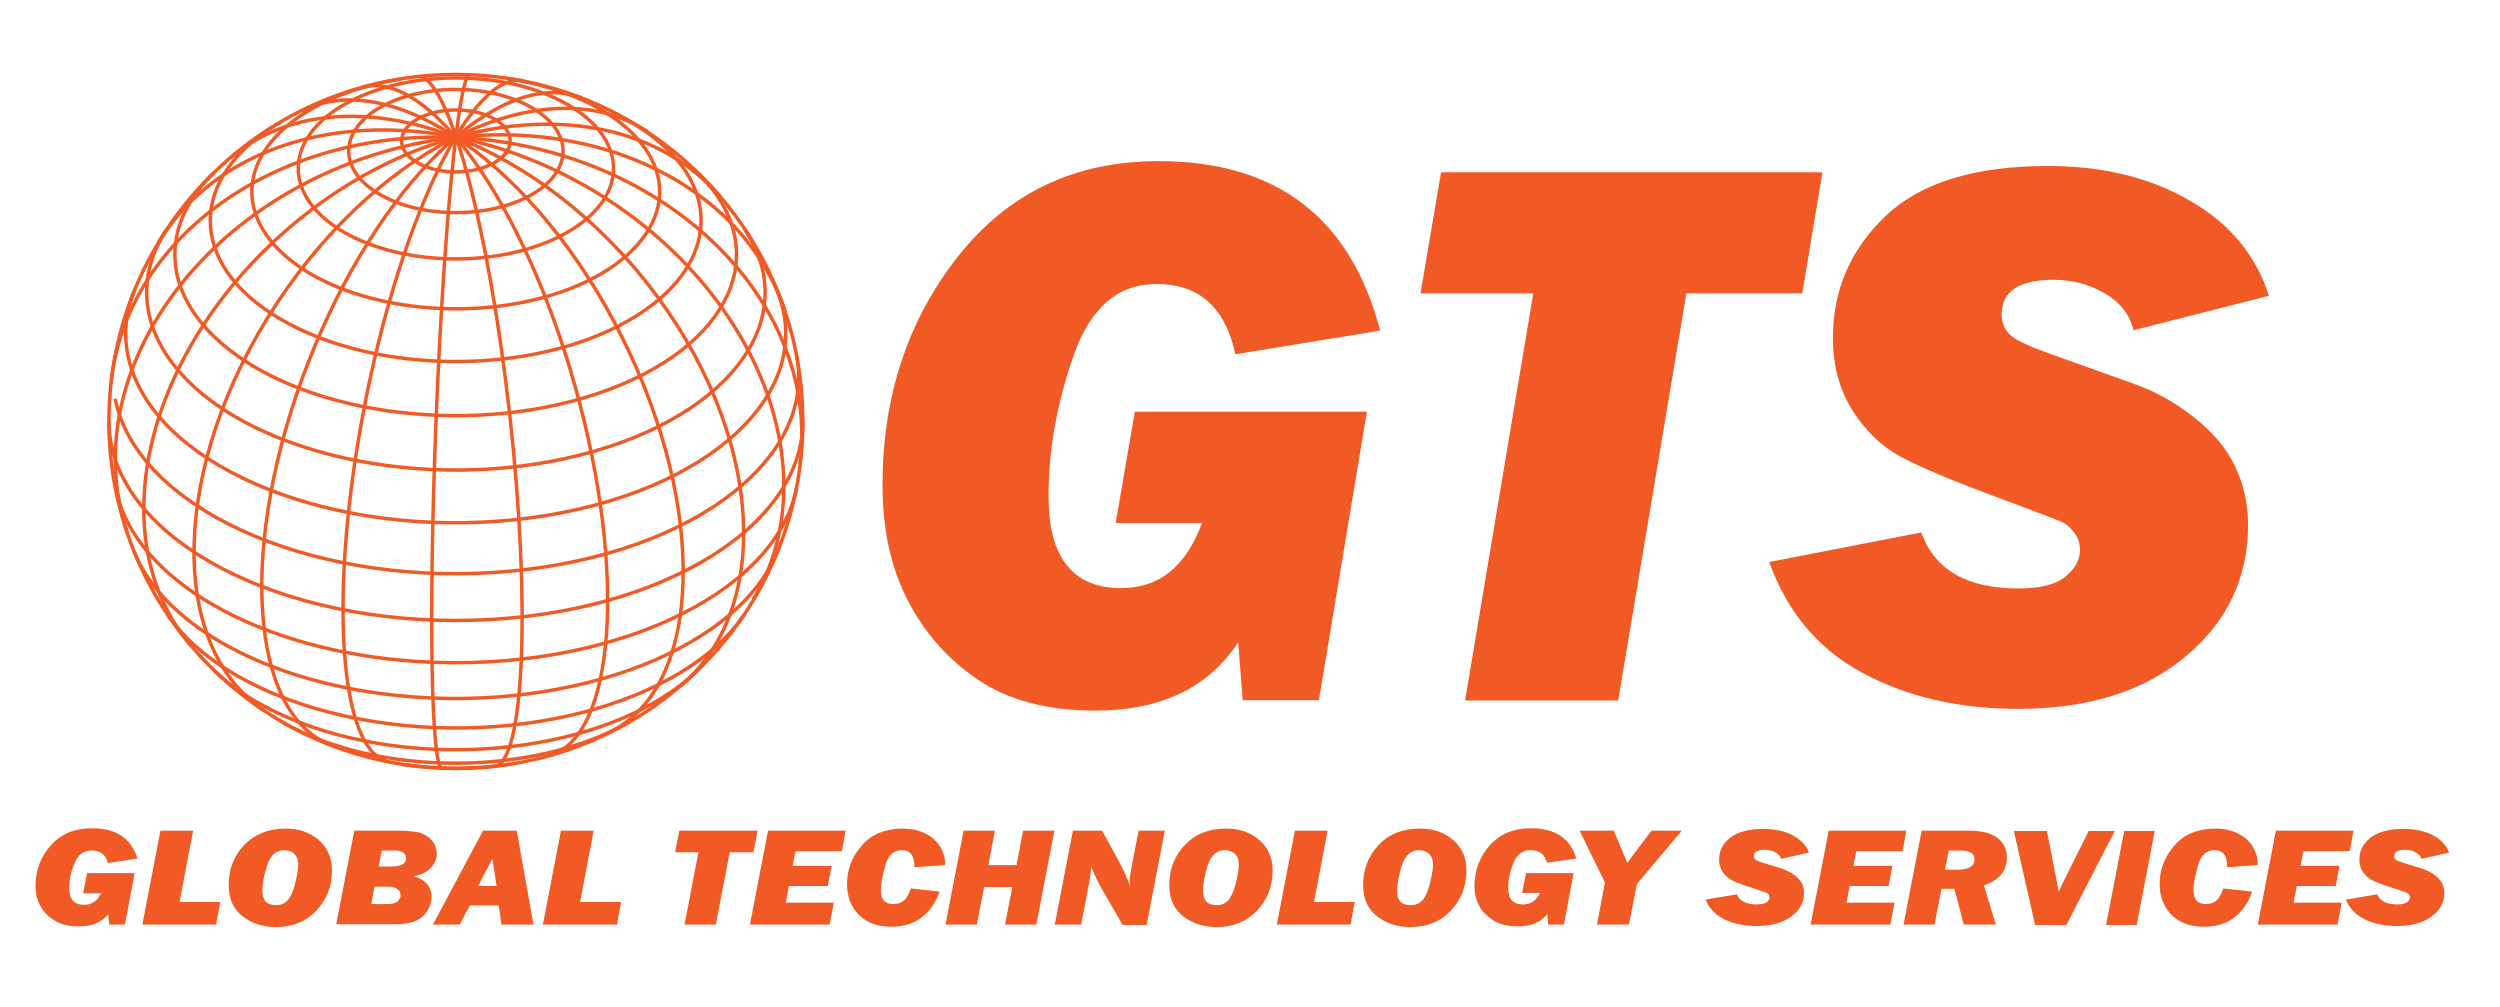
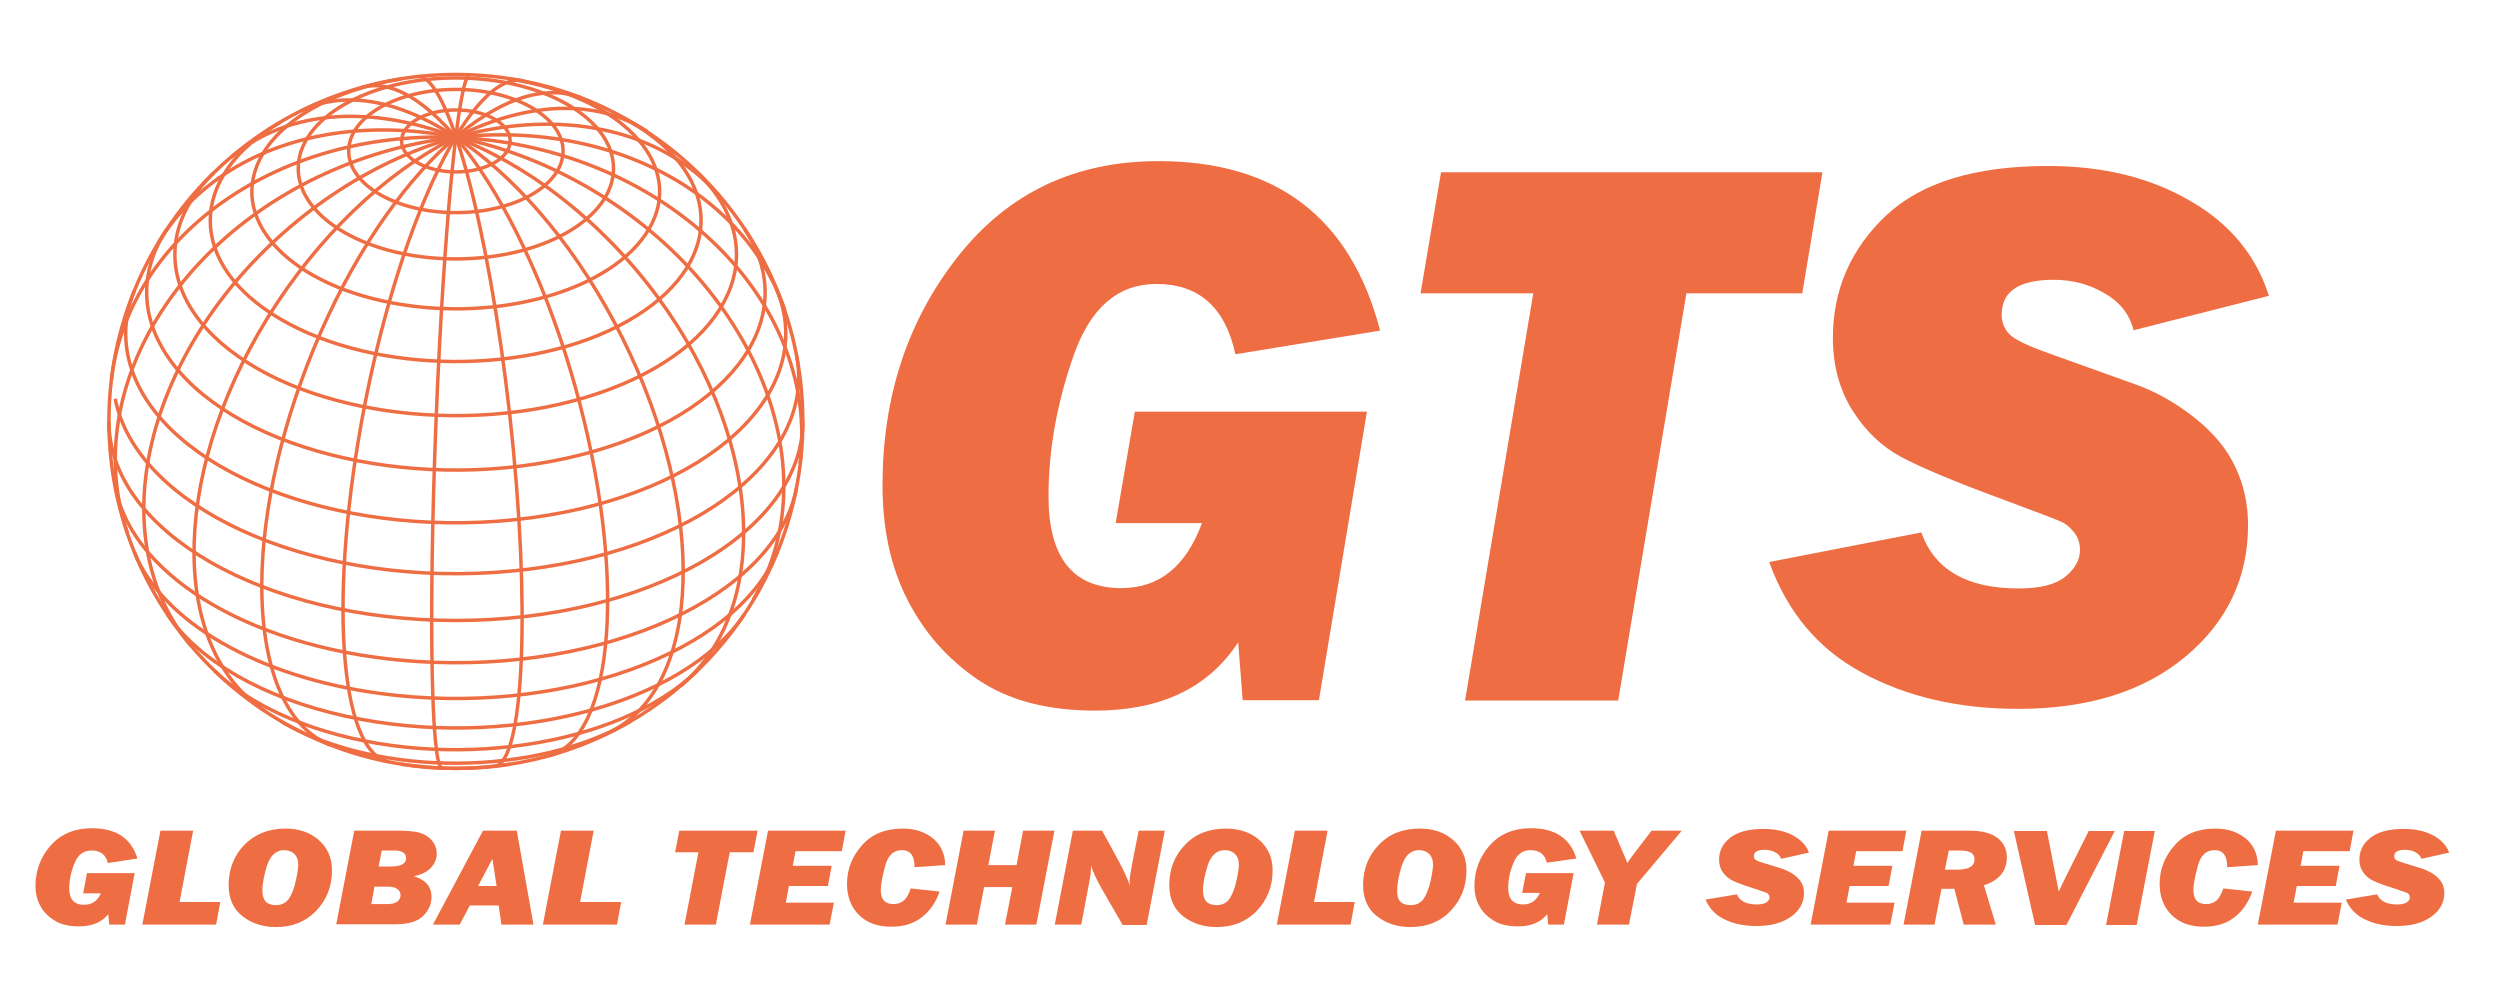
<svg xmlns="http://www.w3.org/2000/svg" version="1.1" id="Layer_1" x="0px" y="0px" viewBox="0 0 718.4 289.2" style="enable-background:new 0 0 718.4 289.2;" xml:space="preserve">
-   <style type="text/css">
+   <defs id="defs1073" />
+   <style type="text/css" id="style979">
	.st0{fill:#F15A24;}
	.st1{fill:none;stroke:#F15A24;stroke-miterlimit:10;}
</style>
-   <g>
-     <path class="st0" d="M326.1,118.3h66.7L379,201.2h-21.9l-1.3-16.6c-8.6,13.1-22.3,19.6-41.1,19.6c-13.8,0-25-3-33.7-8.9   c-8.7-5.9-15.4-13.5-20.2-22.9c-4.8-9.3-7.2-20.3-7.2-33c0-25.4,7.2-47.3,21.6-65.6c14.4-18.3,33.6-27.5,57.7-27.5   c33.9,0,55.2,16.2,63.7,48.7l-41.6,6.8c-2.9-13.5-10.5-20.2-22.7-20.2c-11.1,0-19,6.9-23.8,20.6c-4.8,13.7-7.2,27.2-7.2,40.4   c0,17.6,7,26.4,20.9,26.4c10.9,0,18.6-6.2,23.2-18.7h-24.8L326.1,118.3z" />
-     <path class="st0" d="M484.6,84.3l-19.6,117h-44l19.6-117h-32.4l5.9-34.8h109.6l-5.8,34.8H484.6z" />
-     <path class="st0" d="M652,85l-38.9,9.9c-1.1-4.5-3.9-8.1-8.3-10.6c-4.4-2.6-9.3-3.9-14.6-3.9c-10,0-15,3.3-15,10   c0,2.1,0.7,4,2.1,5.5c1.4,1.6,5.4,3.5,11.9,5.8l24,8.6c6.3,2.2,12.1,5.5,17.5,9.8c5.4,4.3,9.3,9,11.7,14.2   c2.4,5.1,3.6,10.6,3.6,16.5c0,15.3-6,27.9-18,37.9c-12,10-28,15-48.1,15c-17.1,0-32.1-3.5-44.8-10.4c-12.8-6.9-21.6-17.6-26.7-31.8   l43.7-8.5c3.8,10.7,13.1,16.1,27.9,16.1c6.2,0,10.7-1.1,13.5-3.4c2.8-2.3,4.2-4.8,4.2-7.7c0-1.8-0.5-3.5-1.6-4.9   c-1.1-1.4-2.2-2.4-3.4-3c-1.2-0.6-7-2.8-17.2-6.6c-13.9-5.1-23.6-9.2-29.2-12.2c-5.6-3-10.2-7.4-14-13.4   c-3.7-5.9-5.6-12.9-5.6-20.8c0-13.8,5.1-25.5,15.2-35.1c10.2-9.6,25.7-14.3,46.6-14.3c16,0,29.6,3.4,41,10.1   C640.8,64.3,648.3,73.4,652,85z" />
+   <g id="g987" style="fill:#ef6d42;fill-opacity:1">
+     <path class="st0" d="M326.1,118.3h66.7L379,201.2h-21.9l-1.3-16.6c-8.6,13.1-22.3,19.6-41.1,19.6c-13.8,0-25-3-33.7-8.9   c-8.7-5.9-15.4-13.5-20.2-22.9c-4.8-9.3-7.2-20.3-7.2-33c0-25.4,7.2-47.3,21.6-65.6c14.4-18.3,33.6-27.5,57.7-27.5   c33.9,0,55.2,16.2,63.7,48.7l-41.6,6.8c-2.9-13.5-10.5-20.2-22.7-20.2c-11.1,0-19,6.9-23.8,20.6c-4.8,13.7-7.2,27.2-7.2,40.4   c0,17.6,7,26.4,20.9,26.4c10.9,0,18.6-6.2,23.2-18.7h-24.8L326.1,118.3z" id="path981" style="fill:#ef6d42;fill-opacity:1" />
+     <path class="st0" d="M484.6,84.3l-19.6,117h-44l19.6-117h-32.4l5.9-34.8h109.6l-5.8,34.8H484.6z" id="path983" style="fill:#ef6d42;fill-opacity:1" />
+     <path class="st0" d="M652,85l-38.9,9.9c-1.1-4.5-3.9-8.1-8.3-10.6c-4.4-2.6-9.3-3.9-14.6-3.9c-10,0-15,3.3-15,10   c0,2.1,0.7,4,2.1,5.5c1.4,1.6,5.4,3.5,11.9,5.8l24,8.6c6.3,2.2,12.1,5.5,17.5,9.8c5.4,4.3,9.3,9,11.7,14.2   c2.4,5.1,3.6,10.6,3.6,16.5c0,15.3-6,27.9-18,37.9c-12,10-28,15-48.1,15c-17.1,0-32.1-3.5-44.8-10.4c-12.8-6.9-21.6-17.6-26.7-31.8   l43.7-8.5c3.8,10.7,13.1,16.1,27.9,16.1c6.2,0,10.7-1.1,13.5-3.4c2.8-2.3,4.2-4.8,4.2-7.7c0-1.8-0.5-3.5-1.6-4.9   c-1.1-1.4-2.2-2.4-3.4-3c-1.2-0.6-7-2.8-17.2-6.6c-13.9-5.1-23.6-9.2-29.2-12.2c-5.6-3-10.2-7.4-14-13.4   c-3.7-5.9-5.6-12.9-5.6-20.8c0-13.8,5.1-25.5,15.2-35.1c10.2-9.6,25.7-14.3,46.6-14.3c16,0,29.6,3.4,41,10.1   C640.8,64.3,648.3,73.4,652,85z" id="path985" style="fill:#ef6d42;fill-opacity:1" />
  </g>
-   <g>
-     <path id="path36558" class="st1" d="M127,220.7c-3.1-0.1-3.9-44.8-1.7-99.8c2.2-55,6.5-99.5,9.7-99.4l0,0" />
-     <path id="path36560" class="st1" d="M111.7,218.9c-14.4-2.8-17.4-48.9-6.8-103s31-95.5,45.4-92.7l0,0" />
-     <path id="path36562" class="st1" d="M95,214.1C71.5,205,68.5,156,88.4,104.6s55-85.6,78.6-76.5l0,0" />
-     <path id="path36564" class="st1" d="M76.1,204.3c-28.4-18.7-26.9-71.2,3.5-117.2s77.9-68,106.4-49.3l0,0" />
-     <path id="path36566" class="st1" d="M55,185.7c-26.3-30.9-13.5-84.8,28.4-120.5s97.2-39.5,123.5-8.7v0" />
-     <path id="path36568" class="st1" d="M36.6,153.1c-14.2-41.9,16.5-90.3,68.7-107.9s105.9,2,120.2,43.9v0" />
-     <path id="path36570" class="st1" d="M32,109.1c5.4-44.7,54.2-75.5,108.8-68.8s94.6,48.3,89.1,92.9" />
-     <path id="path36572" class="st1" d="M45.5,69.8c22-36.6,78-43.2,125.2-14.9s67.7,81,45.7,117.5" />
-     <path id="path36574" class="st1" d="M66.4,45.2c28.5-24.2,80.5-9.9,116.2,32.1s41.5,95.6,13,119.8" />
-     <path id="path36576" class="st1" d="M86.5,31.9c26.5-13.2,67.9,16,92.4,65.3s23,99.9-3.5,113.1" />
-     <path id="path36578" class="st1" d="M104.1,25.1c19-5.3,46.5,33.3,61.3,86.4s11.4,100.3-7.6,105.7" />
-     <path id="path36580" class="st1" d="M120,22c8.6-1,20.4,42.6,26.5,97.4s4.1,99.9-4.4,100.8" />
-     <path id="path36584" class="st1" d="M146.6,219.6c-10.2,1.6-21,1.6-31.3,0" />
-     <path id="path36586" class="st1" d="M181.3,207.2c-27.3,15.9-71.9,16.2-99.7,0.6c-0.3-0.2-0.6-0.4-1-0.6" />
-     <path id="path36588" class="st1" d="M200.4,192.7C177.8,214.7,128.3,222,90,209c-11.7-4-21.5-9.6-28.4-16.3" />
-     <path id="path36590" class="st1" d="M214,176.4c-17.5,26.3-68.8,39.5-114.7,29.4C75.7,200.6,57,189.9,48,176.4" />
-     <path id="path36592" class="st1" d="M223.3,158.7c-11.9,29.2-62.9,47.4-113.9,40.6c-35.1-4.7-62.6-20.4-70.8-40.6" />
-     <path id="path36594" class="st1" d="M228.9,140.2c-6,31-54.7,53.3-108.8,49.9c-45.7-2.9-81.8-23.6-86.9-49.9" />
-     <path id="path36596" class="st1" d="M230.7,121.1c0,31.6-44.6,57.2-99.7,57.2s-99.7-25.6-99.7-57.2" />
-     <path id="path36598" class="st1" d="M228.9,102.1c6,31-32.9,58.9-86.9,62.4S39.2,145.6,33.1,114.6" />
-     <path id="path36600" class="st1" d="M223.3,83.5c11.9,29.2-19.8,58.5-70.8,65.3s-102-11.3-113.9-40.6c-3.3-8.1-3.3-16.6,0-24.7" />
-     <path id="path36602" class="st1" d="M214,65.9c17.5,26.3-5.5,55.7-51.3,65.8S65.5,128.5,48,102.2c-7.8-11.7-7.8-24.7,0-36.4" />
-     <path id="path36604" class="st1" d="M200.4,49.6c22.7,22,9.9,50.4-28.4,63.4s-87.8,5.7-110.5-16.3c-15-14.5-15-32.6,0-47.1" />
-     <path id="path36606" class="st1" d="M181.3,35.1c27.3,15.9,26.8,41.5-1,57.2s-72.4,15.4-99.7-0.6c-26.9-15.7-26.9-40.9,0-56.6" />
-     <path id="path36608" class="st1" d="M146.6,22.7c31.2,5,49.5,23.5,40.8,41.4s-40.9,28.4-72.1,23.4S65.9,64,74.5,46.1   c5.5-11.4,21-20.3,40.8-23.4" />
-     <path id="path36610" class="st1" d="M176.3,48.4c0,14.3-20.3,26-45.3,26s-45.3-11.6-45.3-26s20.3-26,45.3-26S176.3,34,176.3,48.4z" />
-     <path id="path36612" class="st1" d="M161.8,43.4c0,9.8-13.8,17.7-30.8,17.7s-30.8-7.9-30.8-17.7c0-9.8,13.8-17.7,30.8-17.7   S161.8,33.7,161.8,43.4z" />
-     <path id="path36614" class="st1" d="M146.6,40.5c0,4.9-7,8.9-15.6,8.9s-15.6-4-15.6-8.9c0-4.9,7-8.9,15.6-8.9   S146.6,35.5,146.6,40.5z" />
-     <path id="path36616" class="st1" d="M31.3,121.1c0-55.1,44.6-99.7,99.7-99.7s99.7,44.6,99.7,99.7s-44.6,99.7-99.7,99.7   S31.3,176.2,31.3,121.1" />
+   <g id="g1018" style="stroke:#ef6d42;stroke-opacity:1">
+     <path id="path36558" class="st1" d="M127,220.7c-3.1-0.1-3.9-44.8-1.7-99.8c2.2-55,6.5-99.5,9.7-99.4l0,0" style="stroke:#ef6d42;stroke-opacity:1" />
+     <path id="path36560" class="st1" d="M111.7,218.9c-14.4-2.8-17.4-48.9-6.8-103s31-95.5,45.4-92.7l0,0" style="stroke:#ef6d42;stroke-opacity:1" />
+     <path id="path36562" class="st1" d="M95,214.1C71.5,205,68.5,156,88.4,104.6s55-85.6,78.6-76.5l0,0" style="stroke:#ef6d42;stroke-opacity:1" />
+     <path id="path36564" class="st1" d="M76.1,204.3c-28.4-18.7-26.9-71.2,3.5-117.2s77.9-68,106.4-49.3l0,0" style="stroke:#ef6d42;stroke-opacity:1" />
+     <path id="path36566" class="st1" d="M55,185.7c-26.3-30.9-13.5-84.8,28.4-120.5s97.2-39.5,123.5-8.7v0" style="stroke:#ef6d42;stroke-opacity:1" />
+     <path id="path36568" class="st1" d="M36.6,153.1c-14.2-41.9,16.5-90.3,68.7-107.9s105.9,2,120.2,43.9v0" style="stroke:#ef6d42;stroke-opacity:1" />
+     <path id="path36570" class="st1" d="M32,109.1c5.4-44.7,54.2-75.5,108.8-68.8s94.6,48.3,89.1,92.9" style="stroke:#ef6d42;stroke-opacity:1" />
+     <path id="path36572" class="st1" d="M45.5,69.8c22-36.6,78-43.2,125.2-14.9s67.7,81,45.7,117.5" style="stroke:#ef6d42;stroke-opacity:1" />
+     <path id="path36574" class="st1" d="M66.4,45.2c28.5-24.2,80.5-9.9,116.2,32.1s41.5,95.6,13,119.8" style="stroke:#ef6d42;stroke-opacity:1" />
+     <path id="path36576" class="st1" d="M86.5,31.9c26.5-13.2,67.9,16,92.4,65.3s23,99.9-3.5,113.1" style="stroke:#ef6d42;stroke-opacity:1" />
+     <path id="path36578" class="st1" d="M104.1,25.1c19-5.3,46.5,33.3,61.3,86.4s11.4,100.3-7.6,105.7" style="stroke:#ef6d42;stroke-opacity:1" />
+     <path id="path36580" class="st1" d="M120,22c8.6-1,20.4,42.6,26.5,97.4s4.1,99.9-4.4,100.8" style="stroke:#ef6d42;stroke-opacity:1" />
+     <path id="path36584" class="st1" d="M146.6,219.6c-10.2,1.6-21,1.6-31.3,0" style="stroke:#ef6d42;stroke-opacity:1" />
+     <path id="path36586" class="st1" d="M181.3,207.2c-27.3,15.9-71.9,16.2-99.7,0.6c-0.3-0.2-0.6-0.4-1-0.6" style="stroke:#ef6d42;stroke-opacity:1" />
+     <path id="path36588" class="st1" d="M200.4,192.7C177.8,214.7,128.3,222,90,209c-11.7-4-21.5-9.6-28.4-16.3" style="stroke:#ef6d42;stroke-opacity:1" />
+     <path id="path36590" class="st1" d="M214,176.4c-17.5,26.3-68.8,39.5-114.7,29.4C75.7,200.6,57,189.9,48,176.4" style="stroke:#ef6d42;stroke-opacity:1" />
+     <path id="path36592" class="st1" d="M223.3,158.7c-11.9,29.2-62.9,47.4-113.9,40.6c-35.1-4.7-62.6-20.4-70.8-40.6" style="stroke:#ef6d42;stroke-opacity:1" />
+     <path id="path36594" class="st1" d="M228.9,140.2c-6,31-54.7,53.3-108.8,49.9c-45.7-2.9-81.8-23.6-86.9-49.9" style="stroke:#ef6d42;stroke-opacity:1" />
+     <path id="path36596" class="st1" d="M230.7,121.1c0,31.6-44.6,57.2-99.7,57.2s-99.7-25.6-99.7-57.2" style="stroke:#ef6d42;stroke-opacity:1" />
+     <path id="path36598" class="st1" d="M228.9,102.1c6,31-32.9,58.9-86.9,62.4S39.2,145.6,33.1,114.6" style="stroke:#ef6d42;stroke-opacity:1" />
+     <path id="path36600" class="st1" d="M223.3,83.5c11.9,29.2-19.8,58.5-70.8,65.3s-102-11.3-113.9-40.6c-3.3-8.1-3.3-16.6,0-24.7" style="stroke:#ef6d42;stroke-opacity:1" />
+     <path id="path36602" class="st1" d="M214,65.9c17.5,26.3-5.5,55.7-51.3,65.8S65.5,128.5,48,102.2c-7.8-11.7-7.8-24.7,0-36.4" style="stroke:#ef6d42;stroke-opacity:1" />
+     <path id="path36604" class="st1" d="M200.4,49.6c22.7,22,9.9,50.4-28.4,63.4s-87.8,5.7-110.5-16.3c-15-14.5-15-32.6,0-47.1" style="stroke:#ef6d42;stroke-opacity:1" />
+     <path id="path36606" class="st1" d="M181.3,35.1c27.3,15.9,26.8,41.5-1,57.2s-72.4,15.4-99.7-0.6c-26.9-15.7-26.9-40.9,0-56.6" style="stroke:#ef6d42;stroke-opacity:1" />
+     <path id="path36608" class="st1" d="M146.6,22.7c31.2,5,49.5,23.5,40.8,41.4s-40.9,28.4-72.1,23.4S65.9,64,74.5,46.1   c5.5-11.4,21-20.3,40.8-23.4" style="stroke:#ef6d42;stroke-opacity:1" />
+     <path id="path36610" class="st1" d="M176.3,48.4c0,14.3-20.3,26-45.3,26s-45.3-11.6-45.3-26s20.3-26,45.3-26S176.3,34,176.3,48.4z" style="stroke:#ef6d42;stroke-opacity:1" />
+     <path id="path36612" class="st1" d="M161.8,43.4c0,9.8-13.8,17.7-30.8,17.7s-30.8-7.9-30.8-17.7c0-9.8,13.8-17.7,30.8-17.7   S161.8,33.7,161.8,43.4z" style="stroke:#ef6d42;stroke-opacity:1" />
+     <path id="path36614" class="st1" d="M146.6,40.5c0,4.9-7,8.9-15.6,8.9s-15.6-4-15.6-8.9c0-4.9,7-8.9,15.6-8.9   S146.6,35.5,146.6,40.5z" style="stroke:#ef6d42;stroke-opacity:1" />
+     <path id="path36616" class="st1" d="M31.3,121.1c0-55.1,44.6-99.7,99.7-99.7s99.7,44.6,99.7,99.7s-44.6,99.7-99.7,99.7   S31.3,176.2,31.3,121.1" style="stroke:#ef6d42;stroke-opacity:1" />
  </g>
-   <g>
-     <path class="st0" d="M25,250.9h13.7l-2.8,14.8h-4.5l-0.3-3c-1.8,2.3-4.6,3.5-8.4,3.5c-2.8,0-5.1-0.5-6.9-1.6   c-1.8-1.1-3.2-2.4-4.1-4.1c-1-1.7-1.5-3.6-1.5-5.9c0-4.5,1.5-8.4,4.4-11.7c3-3.3,6.9-4.9,11.8-4.9c7,0,11.3,2.9,13.1,8.7L31,248   c-0.6-2.4-2.1-3.6-4.7-3.6c-2.3,0-3.9,1.2-4.9,3.7c-1,2.4-1.5,4.8-1.5,7.2c0,3.1,1.4,4.7,4.3,4.7c2.2,0,3.8-1.1,4.8-3.3h-5.1   L25,250.9z" />
-     <path class="st0" d="M63.3,259.2l-1.2,6.5H40.9l5.2-27h9.4l-3.9,20.5H63.3z" />
-     <path class="st0" d="M79.3,266.4c-3.7,0-6.9-1-9.6-3.1c-2.7-2.1-4-5.1-4-9c0-4.5,1.5-8.4,4.5-11.5s7-4.7,11.8-4.7   c3.9,0,7.1,1.1,9.6,3.3c2.5,2.2,3.8,5.1,3.8,8.7c0,4.6-1.5,8.4-4.5,11.6C87.9,264.8,84.1,266.4,79.3,266.4z M79.3,260.1   c1.6,0,2.8-0.6,3.7-1.8c0.8-1.2,1.5-2.9,2-5.2c0.5-2.3,0.7-3.8,0.7-4.6c0-1.4-0.4-2.4-1.1-3.1c-0.7-0.7-1.7-1.1-2.9-1.1   c-2.3,0-3.9,1.4-4.9,4.2c-0.9,2.8-1.4,5.3-1.4,7.4C75.4,258.8,76.7,260.1,79.3,260.1z" />
-     <path class="st0" d="M96.6,265.7l5.2-27h12.8c2.3,0,4.2,0.2,5.7,0.5c1.5,0.4,2.7,1.1,3.7,2.2c1,1.1,1.5,2.4,1.5,3.9   c0,1.6-0.6,3-1.8,4.2c-1.2,1.2-2.8,1.9-4.8,2.3c3.4,1,5.1,3,5.1,5.9c0,2.1-0.8,3.9-2.4,5.5c-1.6,1.6-4.3,2.4-8.1,2.4H96.6z    M106.7,259.8h4.6c1.4,0,2.4-0.3,3-0.8c0.5-0.5,0.8-1.1,0.8-1.7c0-0.8-0.3-1.4-0.9-1.8c-0.6-0.5-1.5-0.7-2.7-0.7h-3.9L106.7,259.8z    M108.8,249h3.6c2.8,0,4.3-0.8,4.3-2.4c0-1.4-1.1-2.2-3.4-2.2h-3.6L108.8,249z" />
-     <path class="st0" d="M143.3,260.2H135l-2.9,5.5h-7.7l14.4-27h9.7l4.8,27h-9.2L143.3,260.2z M142.7,254.6l-1.2-7.8l-4.1,7.8H142.7z" />
-     <path class="st0" d="M178.5,259.2l-1.2,6.5H156l5.2-27h9.4l-3.9,20.5H178.5z" />
-     <path class="st0" d="M209.7,244.9l-4,20.8h-9l4-20.8H194l1.2-6.2h22.5l-1.2,6.2H209.7z" />
-     <path class="st0" d="M239.6,259.5l-1.2,6.2h-22.9l5.2-27h22.3l-1.1,5.9h-13.3l-0.8,4.2H239l-1.1,5.8h-11.2l-0.9,4.8H239.6z" />
-     <path class="st0" d="M261.7,255.3l8.3,0.9c-1,2.9-2.6,5.4-5,7.3c-2.4,1.9-5.3,2.8-8.9,2.8c-3.9,0-7-1.1-9.3-3.4   c-2.3-2.3-3.4-5.3-3.4-8.9c0-4.2,1.4-7.8,4.3-11.1c2.8-3.2,6.7-4.8,11.7-4.8c3.6,0,6.5,1,8.8,2.9c2.2,1.9,3.4,4.5,3.4,7.6l-8.8,0.6   c0-1.7-0.3-2.9-0.9-3.7c-0.6-0.8-1.5-1.2-2.8-1.2c-2.3,0-3.9,1.5-4.7,4.4c-0.8,3-1.3,5.3-1.3,7c0,2.8,1.2,4.1,3.7,4.1   c1.2,0,2.2-0.4,3-1.1C260.5,258.1,261.2,256.9,261.7,255.3z" />
-     <path class="st0" d="M290.9,254.9h-8.1l-2.1,10.8h-9l5.2-27h9l-1.9,9.9h8.1l1.9-9.9h9l-5.2,27h-9L290.9,254.9z" />
-     <path class="st0" d="M334.7,238.8l-5.2,27h-6.9l-6-10.4c-1.6-2.8-2.6-5.1-3.1-6.7c0,0.4,0,0.7,0,0.9c0,0.7-0.1,1.7-0.3,2.9   l-2.5,13.2h-7.6l5.2-27h8.4l3.4,6.2c2.4,4.3,3.9,7.5,4.6,9.6c0-0.5-0.1-0.9-0.1-1.2c0-0.8,0.2-2.2,0.6-4.4l2-10.2H334.7z" />
-     <path class="st0" d="M349.6,266.4c-3.7,0-6.9-1-9.6-3.1c-2.7-2.1-4-5.1-4-9c0-4.5,1.5-8.4,4.5-11.5c3-3.2,7-4.7,11.8-4.7   c3.9,0,7.1,1.1,9.6,3.3c2.5,2.2,3.8,5.1,3.8,8.7c0,4.6-1.5,8.4-4.5,11.6C358.2,264.8,354.4,266.4,349.6,266.4z M349.6,260.1   c1.6,0,2.8-0.6,3.7-1.8c0.8-1.2,1.5-2.9,2-5.2c0.5-2.3,0.7-3.8,0.7-4.6c0-1.4-0.4-2.4-1.1-3.1c-0.7-0.7-1.7-1.1-2.9-1.1   c-2.3,0-3.9,1.4-4.9,4.2c-0.9,2.8-1.4,5.3-1.4,7.4C345.7,258.8,347,260.1,349.6,260.1z" />
-     <path class="st0" d="M389.3,259.2l-1.2,6.5h-21.2l5.2-27h9.4l-3.9,20.5H389.3z" />
-     <path class="st0" d="M405.3,266.4c-3.7,0-6.9-1-9.6-3.1c-2.7-2.1-4-5.1-4-9c0-4.5,1.5-8.4,4.5-11.5c3-3.2,7-4.7,11.8-4.7   c3.9,0,7.1,1.1,9.6,3.3c2.5,2.2,3.8,5.1,3.8,8.7c0,4.6-1.5,8.4-4.5,11.6C414,264.8,410.1,266.4,405.3,266.4z M405.4,260.1   c1.6,0,2.8-0.6,3.7-1.8c0.8-1.2,1.5-2.9,2-5.2c0.5-2.3,0.7-3.8,0.7-4.6c0-1.4-0.4-2.4-1.1-3.1c-0.7-0.7-1.7-1.1-2.9-1.1   c-2.3,0-3.9,1.4-4.9,4.2c-0.9,2.8-1.4,5.3-1.4,7.4C401.4,258.8,402.7,260.1,405.4,260.1z" />
-     <path class="st0" d="M438.5,250.9h13.7l-2.8,14.8h-4.5l-0.3-3c-1.8,2.3-4.6,3.5-8.4,3.5c-2.8,0-5.1-0.5-6.9-1.6   c-1.8-1.1-3.2-2.4-4.1-4.1c-1-1.7-1.5-3.6-1.5-5.9c0-4.5,1.5-8.4,4.4-11.7c3-3.3,6.9-4.9,11.8-4.9c7,0,11.3,2.9,13.1,8.7l-8.5,1.2   c-0.6-2.4-2.1-3.6-4.7-3.6c-2.3,0-3.9,1.2-4.9,3.7c-1,2.4-1.5,4.8-1.5,7.2c0,3.1,1.4,4.7,4.3,4.7c2.2,0,3.8-1.1,4.8-3.3h-5.1   L438.5,250.9z" />
-     <path class="st0" d="M483.2,238.8L470.4,254l-2.3,11.7h-9.2l2.3-12.1l-7.3-14.9h9.8l3.2,7.5c0.2,0.5,0.5,1.1,0.7,1.8l1.5-2.1   l5.5-7.2H483.2z" />
-     <path class="st0" d="M519.8,245l-8,1.8c-0.2-0.8-0.8-1.4-1.7-1.9c-0.9-0.5-1.9-0.7-3-0.7c-2,0-3.1,0.6-3.1,1.8c0,0.4,0.1,0.7,0.4,1   c0.3,0.3,1.1,0.6,2.4,1l4.9,1.5c1.3,0.4,2.5,1,3.6,1.7c1.1,0.8,1.9,1.6,2.4,2.5c0.5,0.9,0.7,1.9,0.7,2.9c0,2.7-1.2,5-3.7,6.8   c-2.5,1.8-5.8,2.7-9.9,2.7c-3.5,0-6.6-0.6-9.2-1.9c-2.6-1.2-4.4-3.1-5.5-5.7l9-1.5c0.8,1.9,2.7,2.9,5.7,2.9c1.3,0,2.2-0.2,2.8-0.6   s0.9-0.9,0.9-1.4c0-0.3-0.1-0.6-0.3-0.9c-0.2-0.3-0.5-0.4-0.7-0.5c-0.3-0.1-1.4-0.5-3.5-1.2c-2.9-0.9-4.8-1.6-6-2.2   c-1.1-0.5-2.1-1.3-2.9-2.4c-0.8-1.1-1.1-2.3-1.1-3.7c0-2.5,1-4.5,3.1-6.2c2.1-1.7,5.3-2.6,9.6-2.6c3.3,0,6.1,0.6,8.4,1.8   C517.5,241.3,519.1,242.9,519.8,245z" />
-     <path class="st0" d="M544.4,259.5l-1.2,6.2h-22.9l5.2-27h22.3l-1.1,5.9h-13.3l-0.8,4.2h11.2l-1.1,5.8h-11.2l-0.9,4.8H544.4z" />
-     <path class="st0" d="M570.1,254.4l3.4,11.3h-9.2l-2.7-10.3h-3.7l-2,10.3H547l5.2-27h13.6c3.7,0,6.4,0.7,8.2,2.1   c1.8,1.4,2.7,3.3,2.7,5.7C576.6,250.4,574.4,253,570.1,254.4z M558.9,249.9h3.5c3.4,0,5-1,5-3c0-1.7-1.4-2.5-4.2-2.5H560   L558.9,249.9z" />
-     <path class="st0" d="M607.7,238.8l-13.9,27h-9l-6.1-27h9.5l3.4,17.4c0.2-0.5,1.2-2.6,3-6.2l5.6-11.2H607.7z" />
-     <path class="st0" d="M619.2,238.8l-5.2,27h-8.8l5.2-27H619.2z" />
-     <path class="st0" d="M638.9,255.3l8.3,0.9c-1,2.9-2.6,5.4-5,7.3c-2.4,1.9-5.3,2.8-8.9,2.8c-3.9,0-7-1.1-9.3-3.4   c-2.3-2.3-3.4-5.3-3.4-8.9c0-4.2,1.4-7.8,4.3-11.1c2.8-3.2,6.7-4.8,11.7-4.8c3.6,0,6.5,1,8.8,2.9c2.2,1.9,3.4,4.5,3.4,7.6l-8.8,0.6   c0-1.7-0.3-2.9-0.9-3.7c-0.6-0.8-1.5-1.2-2.8-1.2c-2.3,0-3.9,1.5-4.7,4.4c-0.8,3-1.3,5.3-1.3,7c0,2.8,1.2,4.1,3.7,4.1   c1.2,0,2.2-0.4,3-1.1C637.7,258.1,638.3,256.9,638.9,255.3z" />
-     <path class="st0" d="M672.9,259.5l-1.2,6.2h-22.9l5.2-27h22.3l-1.1,5.9h-13.3l-0.8,4.2h11.2l-1.1,5.8H660l-0.9,4.8H672.9z" />
-     <path class="st0" d="M703.8,245l-8,1.8c-0.2-0.8-0.8-1.4-1.7-1.9c-0.9-0.5-1.9-0.7-3-0.7c-2,0-3.1,0.6-3.1,1.8c0,0.4,0.1,0.7,0.4,1   c0.3,0.3,1.1,0.6,2.4,1l4.9,1.5c1.3,0.4,2.5,1,3.6,1.7c1.1,0.8,1.9,1.6,2.4,2.5c0.5,0.9,0.7,1.9,0.7,2.9c0,2.7-1.2,5-3.7,6.8   c-2.5,1.8-5.8,2.7-9.9,2.7c-3.5,0-6.6-0.6-9.2-1.9c-2.6-1.2-4.4-3.1-5.5-5.7l9-1.5c0.8,1.9,2.7,2.9,5.7,2.9c1.3,0,2.2-0.2,2.8-0.6   c0.6-0.4,0.9-0.9,0.9-1.4c0-0.3-0.1-0.6-0.3-0.9c-0.2-0.3-0.5-0.4-0.7-0.5c-0.3-0.1-1.4-0.5-3.5-1.2c-2.9-0.9-4.8-1.6-6-2.2   c-1.1-0.5-2.1-1.3-2.9-2.4c-0.8-1.1-1.1-2.3-1.1-3.7c0-2.5,1-4.5,3.1-6.2c2.1-1.7,5.3-2.6,9.6-2.6c3.3,0,6.1,0.6,8.4,1.8   C701.5,241.3,703,242.9,703.8,245z" />
+   <g id="g1068" style="fill:#ef6d42;fill-opacity:1">
+     <path class="st0" d="M25,250.9h13.7l-2.8,14.8h-4.5l-0.3-3c-1.8,2.3-4.6,3.5-8.4,3.5c-2.8,0-5.1-0.5-6.9-1.6   c-1.8-1.1-3.2-2.4-4.1-4.1c-1-1.7-1.5-3.6-1.5-5.9c0-4.5,1.5-8.4,4.4-11.7c3-3.3,6.9-4.9,11.8-4.9c7,0,11.3,2.9,13.1,8.7L31,248   c-0.6-2.4-2.1-3.6-4.7-3.6c-2.3,0-3.9,1.2-4.9,3.7c-1,2.4-1.5,4.8-1.5,7.2c0,3.1,1.4,4.7,4.3,4.7c2.2,0,3.8-1.1,4.8-3.3h-5.1   L25,250.9z" id="path1020" style="fill:#ef6d42;fill-opacity:1" />
+     <path class="st0" d="M63.3,259.2l-1.2,6.5H40.9l5.2-27h9.4l-3.9,20.5H63.3z" id="path1022" style="fill:#ef6d42;fill-opacity:1" />
+     <path class="st0" d="M79.3,266.4c-3.7,0-6.9-1-9.6-3.1c-2.7-2.1-4-5.1-4-9c0-4.5,1.5-8.4,4.5-11.5s7-4.7,11.8-4.7   c3.9,0,7.1,1.1,9.6,3.3c2.5,2.2,3.8,5.1,3.8,8.7c0,4.6-1.5,8.4-4.5,11.6C87.9,264.8,84.1,266.4,79.3,266.4z M79.3,260.1   c1.6,0,2.8-0.6,3.7-1.8c0.8-1.2,1.5-2.9,2-5.2c0.5-2.3,0.7-3.8,0.7-4.6c0-1.4-0.4-2.4-1.1-3.1c-0.7-0.7-1.7-1.1-2.9-1.1   c-2.3,0-3.9,1.4-4.9,4.2c-0.9,2.8-1.4,5.3-1.4,7.4C75.4,258.8,76.7,260.1,79.3,260.1z" id="path1024" style="fill:#ef6d42;fill-opacity:1" />
+     <path class="st0" d="M96.6,265.7l5.2-27h12.8c2.3,0,4.2,0.2,5.7,0.5c1.5,0.4,2.7,1.1,3.7,2.2c1,1.1,1.5,2.4,1.5,3.9   c0,1.6-0.6,3-1.8,4.2c-1.2,1.2-2.8,1.9-4.8,2.3c3.4,1,5.1,3,5.1,5.9c0,2.1-0.8,3.9-2.4,5.5c-1.6,1.6-4.3,2.4-8.1,2.4H96.6z    M106.7,259.8h4.6c1.4,0,2.4-0.3,3-0.8c0.5-0.5,0.8-1.1,0.8-1.7c0-0.8-0.3-1.4-0.9-1.8c-0.6-0.5-1.5-0.7-2.7-0.7h-3.9L106.7,259.8z    M108.8,249h3.6c2.8,0,4.3-0.8,4.3-2.4c0-1.4-1.1-2.2-3.4-2.2h-3.6L108.8,249z" id="path1026" style="fill:#ef6d42;fill-opacity:1" />
+     <path class="st0" d="M143.3,260.2H135l-2.9,5.5h-7.7l14.4-27h9.7l4.8,27h-9.2L143.3,260.2z M142.7,254.6l-1.2-7.8l-4.1,7.8H142.7z" id="path1028" style="fill:#ef6d42;fill-opacity:1" />
+     <path class="st0" d="M178.5,259.2l-1.2,6.5H156l5.2-27h9.4l-3.9,20.5H178.5z" id="path1030" style="fill:#ef6d42;fill-opacity:1" />
+     <path class="st0" d="M209.7,244.9l-4,20.8h-9l4-20.8H194l1.2-6.2h22.5l-1.2,6.2H209.7z" id="path1032" style="fill:#ef6d42;fill-opacity:1" />
+     <path class="st0" d="M239.6,259.5l-1.2,6.2h-22.9l5.2-27h22.3l-1.1,5.9h-13.3l-0.8,4.2H239l-1.1,5.8h-11.2l-0.9,4.8H239.6z" id="path1034" style="fill:#ef6d42;fill-opacity:1" />
+     <path class="st0" d="M261.7,255.3l8.3,0.9c-1,2.9-2.6,5.4-5,7.3c-2.4,1.9-5.3,2.8-8.9,2.8c-3.9,0-7-1.1-9.3-3.4   c-2.3-2.3-3.4-5.3-3.4-8.9c0-4.2,1.4-7.8,4.3-11.1c2.8-3.2,6.7-4.8,11.7-4.8c3.6,0,6.5,1,8.8,2.9c2.2,1.9,3.4,4.5,3.4,7.6l-8.8,0.6   c0-1.7-0.3-2.9-0.9-3.7c-0.6-0.8-1.5-1.2-2.8-1.2c-2.3,0-3.9,1.5-4.7,4.4c-0.8,3-1.3,5.3-1.3,7c0,2.8,1.2,4.1,3.7,4.1   c1.2,0,2.2-0.4,3-1.1C260.5,258.1,261.2,256.9,261.7,255.3z" id="path1036" style="fill:#ef6d42;fill-opacity:1" />
+     <path class="st0" d="M290.9,254.9h-8.1l-2.1,10.8h-9l5.2-27h9l-1.9,9.9h8.1l1.9-9.9h9l-5.2,27h-9L290.9,254.9z" id="path1038" style="fill:#ef6d42;fill-opacity:1" />
+     <path class="st0" d="M334.7,238.8l-5.2,27h-6.9l-6-10.4c-1.6-2.8-2.6-5.1-3.1-6.7c0,0.4,0,0.7,0,0.9c0,0.7-0.1,1.7-0.3,2.9   l-2.5,13.2h-7.6l5.2-27h8.4l3.4,6.2c2.4,4.3,3.9,7.5,4.6,9.6c0-0.5-0.1-0.9-0.1-1.2c0-0.8,0.2-2.2,0.6-4.4l2-10.2H334.7z" id="path1040" style="fill:#ef6d42;fill-opacity:1" />
+     <path class="st0" d="M349.6,266.4c-3.7,0-6.9-1-9.6-3.1c-2.7-2.1-4-5.1-4-9c0-4.5,1.5-8.4,4.5-11.5c3-3.2,7-4.7,11.8-4.7   c3.9,0,7.1,1.1,9.6,3.3c2.5,2.2,3.8,5.1,3.8,8.7c0,4.6-1.5,8.4-4.5,11.6C358.2,264.8,354.4,266.4,349.6,266.4z M349.6,260.1   c1.6,0,2.8-0.6,3.7-1.8c0.8-1.2,1.5-2.9,2-5.2c0.5-2.3,0.7-3.8,0.7-4.6c0-1.4-0.4-2.4-1.1-3.1c-0.7-0.7-1.7-1.1-2.9-1.1   c-2.3,0-3.9,1.4-4.9,4.2c-0.9,2.8-1.4,5.3-1.4,7.4C345.7,258.8,347,260.1,349.6,260.1z" id="path1042" style="fill:#ef6d42;fill-opacity:1" />
+     <path class="st0" d="M389.3,259.2l-1.2,6.5h-21.2l5.2-27h9.4l-3.9,20.5H389.3z" id="path1044" style="fill:#ef6d42;fill-opacity:1" />
+     <path class="st0" d="M405.3,266.4c-3.7,0-6.9-1-9.6-3.1c-2.7-2.1-4-5.1-4-9c0-4.5,1.5-8.4,4.5-11.5c3-3.2,7-4.7,11.8-4.7   c3.9,0,7.1,1.1,9.6,3.3c2.5,2.2,3.8,5.1,3.8,8.7c0,4.6-1.5,8.4-4.5,11.6C414,264.8,410.1,266.4,405.3,266.4z M405.4,260.1   c1.6,0,2.8-0.6,3.7-1.8c0.8-1.2,1.5-2.9,2-5.2c0.5-2.3,0.7-3.8,0.7-4.6c0-1.4-0.4-2.4-1.1-3.1c-0.7-0.7-1.7-1.1-2.9-1.1   c-2.3,0-3.9,1.4-4.9,4.2c-0.9,2.8-1.4,5.3-1.4,7.4C401.4,258.8,402.7,260.1,405.4,260.1z" id="path1046" style="fill:#ef6d42;fill-opacity:1" />
+     <path class="st0" d="M438.5,250.9h13.7l-2.8,14.8h-4.5l-0.3-3c-1.8,2.3-4.6,3.5-8.4,3.5c-2.8,0-5.1-0.5-6.9-1.6   c-1.8-1.1-3.2-2.4-4.1-4.1c-1-1.7-1.5-3.6-1.5-5.9c0-4.5,1.5-8.4,4.4-11.7c3-3.3,6.9-4.9,11.8-4.9c7,0,11.3,2.9,13.1,8.7l-8.5,1.2   c-0.6-2.4-2.1-3.6-4.7-3.6c-2.3,0-3.9,1.2-4.9,3.7c-1,2.4-1.5,4.8-1.5,7.2c0,3.1,1.4,4.7,4.3,4.7c2.2,0,3.8-1.1,4.8-3.3h-5.1   L438.5,250.9z" id="path1048" style="fill:#ef6d42;fill-opacity:1" />
+     <path class="st0" d="M483.2,238.8L470.4,254l-2.3,11.7h-9.2l2.3-12.1l-7.3-14.9h9.8l3.2,7.5c0.2,0.5,0.5,1.1,0.7,1.8l1.5-2.1   l5.5-7.2H483.2z" id="path1050" style="fill:#ef6d42;fill-opacity:1" />
+     <path class="st0" d="M519.8,245l-8,1.8c-0.2-0.8-0.8-1.4-1.7-1.9c-0.9-0.5-1.9-0.7-3-0.7c-2,0-3.1,0.6-3.1,1.8c0,0.4,0.1,0.7,0.4,1   c0.3,0.3,1.1,0.6,2.4,1l4.9,1.5c1.3,0.4,2.5,1,3.6,1.7c1.1,0.8,1.9,1.6,2.4,2.5c0.5,0.9,0.7,1.9,0.7,2.9c0,2.7-1.2,5-3.7,6.8   c-2.5,1.8-5.8,2.7-9.9,2.7c-3.5,0-6.6-0.6-9.2-1.9c-2.6-1.2-4.4-3.1-5.5-5.7l9-1.5c0.8,1.9,2.7,2.9,5.7,2.9c1.3,0,2.2-0.2,2.8-0.6   s0.9-0.9,0.9-1.4c0-0.3-0.1-0.6-0.3-0.9c-0.2-0.3-0.5-0.4-0.7-0.5c-0.3-0.1-1.4-0.5-3.5-1.2c-2.9-0.9-4.8-1.6-6-2.2   c-1.1-0.5-2.1-1.3-2.9-2.4c-0.8-1.1-1.1-2.3-1.1-3.7c0-2.5,1-4.5,3.1-6.2c2.1-1.7,5.3-2.6,9.6-2.6c3.3,0,6.1,0.6,8.4,1.8   C517.5,241.3,519.1,242.9,519.8,245z" id="path1052" style="fill:#ef6d42;fill-opacity:1" />
+     <path class="st0" d="M544.4,259.5l-1.2,6.2h-22.9l5.2-27h22.3l-1.1,5.9h-13.3l-0.8,4.2h11.2l-1.1,5.8h-11.2l-0.9,4.8H544.4z" id="path1054" style="fill:#ef6d42;fill-opacity:1" />
+     <path class="st0" d="M570.1,254.4l3.4,11.3h-9.2l-2.7-10.3h-3.7l-2,10.3H547l5.2-27h13.6c3.7,0,6.4,0.7,8.2,2.1   c1.8,1.4,2.7,3.3,2.7,5.7C576.6,250.4,574.4,253,570.1,254.4z M558.9,249.9h3.5c3.4,0,5-1,5-3c0-1.7-1.4-2.5-4.2-2.5H560   L558.9,249.9z" id="path1056" style="fill:#ef6d42;fill-opacity:1" />
+     <path class="st0" d="M607.7,238.8l-13.9,27h-9l-6.1-27h9.5l3.4,17.4c0.2-0.5,1.2-2.6,3-6.2l5.6-11.2H607.7z" id="path1058" style="fill:#ef6d42;fill-opacity:1" />
+     <path class="st0" d="M619.2,238.8l-5.2,27h-8.8l5.2-27H619.2z" id="path1060" style="fill:#ef6d42;fill-opacity:1" />
+     <path class="st0" d="M638.9,255.3l8.3,0.9c-1,2.9-2.6,5.4-5,7.3c-2.4,1.9-5.3,2.8-8.9,2.8c-3.9,0-7-1.1-9.3-3.4   c-2.3-2.3-3.4-5.3-3.4-8.9c0-4.2,1.4-7.8,4.3-11.1c2.8-3.2,6.7-4.8,11.7-4.8c3.6,0,6.5,1,8.8,2.9c2.2,1.9,3.4,4.5,3.4,7.6l-8.8,0.6   c0-1.7-0.3-2.9-0.9-3.7c-0.6-0.8-1.5-1.2-2.8-1.2c-2.3,0-3.9,1.5-4.7,4.4c-0.8,3-1.3,5.3-1.3,7c0,2.8,1.2,4.1,3.7,4.1   c1.2,0,2.2-0.4,3-1.1C637.7,258.1,638.3,256.9,638.9,255.3z" id="path1062" style="fill:#ef6d42;fill-opacity:1" />
+     <path class="st0" d="M672.9,259.5l-1.2,6.2h-22.9l5.2-27h22.3l-1.1,5.9h-13.3l-0.8,4.2h11.2l-1.1,5.8H660l-0.9,4.8H672.9z" id="path1064" style="fill:#ef6d42;fill-opacity:1" />
+     <path class="st0" d="M703.8,245l-8,1.8c-0.2-0.8-0.8-1.4-1.7-1.9c-0.9-0.5-1.9-0.7-3-0.7c-2,0-3.1,0.6-3.1,1.8c0,0.4,0.1,0.7,0.4,1   c0.3,0.3,1.1,0.6,2.4,1l4.9,1.5c1.3,0.4,2.5,1,3.6,1.7c1.1,0.8,1.9,1.6,2.4,2.5c0.5,0.9,0.7,1.9,0.7,2.9c0,2.7-1.2,5-3.7,6.8   c-2.5,1.8-5.8,2.7-9.9,2.7c-3.5,0-6.6-0.6-9.2-1.9c-2.6-1.2-4.4-3.1-5.5-5.7l9-1.5c0.8,1.9,2.7,2.9,5.7,2.9c1.3,0,2.2-0.2,2.8-0.6   c0.6-0.4,0.9-0.9,0.9-1.4c0-0.3-0.1-0.6-0.3-0.9c-0.2-0.3-0.5-0.4-0.7-0.5c-0.3-0.1-1.4-0.5-3.5-1.2c-2.9-0.9-4.8-1.6-6-2.2   c-1.1-0.5-2.1-1.3-2.9-2.4c-0.8-1.1-1.1-2.3-1.1-3.7c0-2.5,1-4.5,3.1-6.2c2.1-1.7,5.3-2.6,9.6-2.6c3.3,0,6.1,0.6,8.4,1.8   C701.5,241.3,703,242.9,703.8,245z" id="path1066" style="fill:#ef6d42;fill-opacity:1" />
  </g>
</svg>
